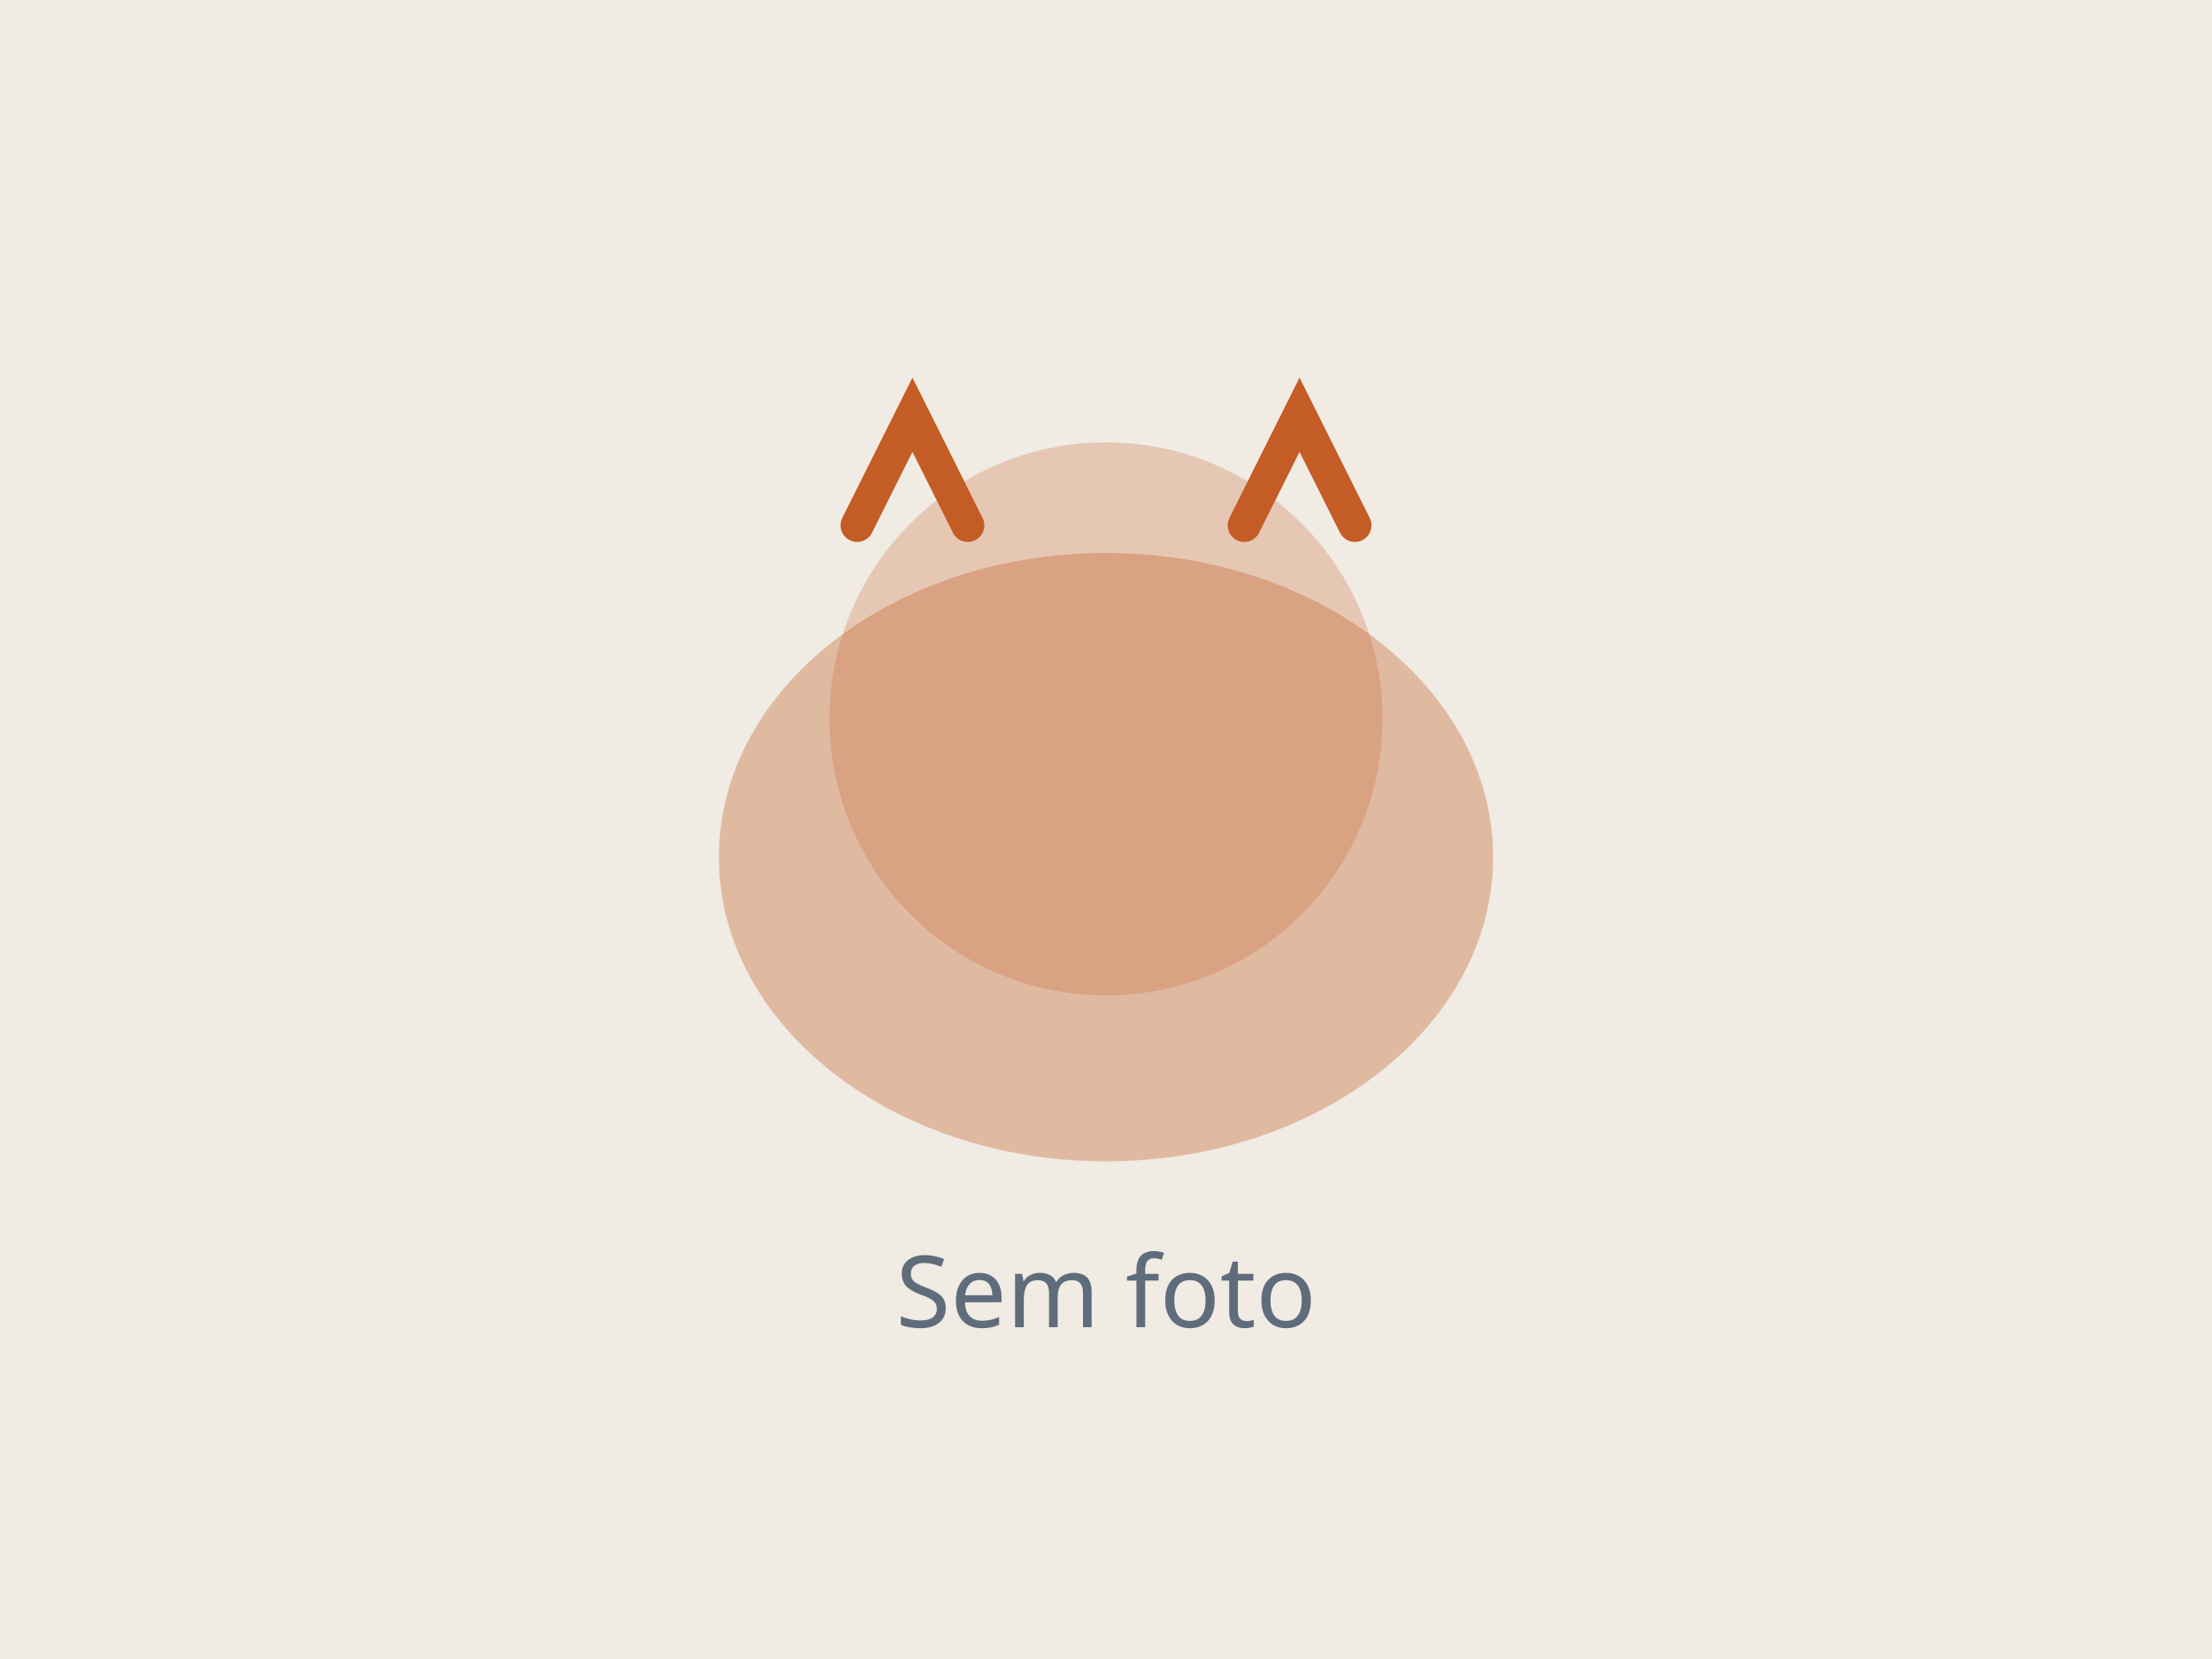
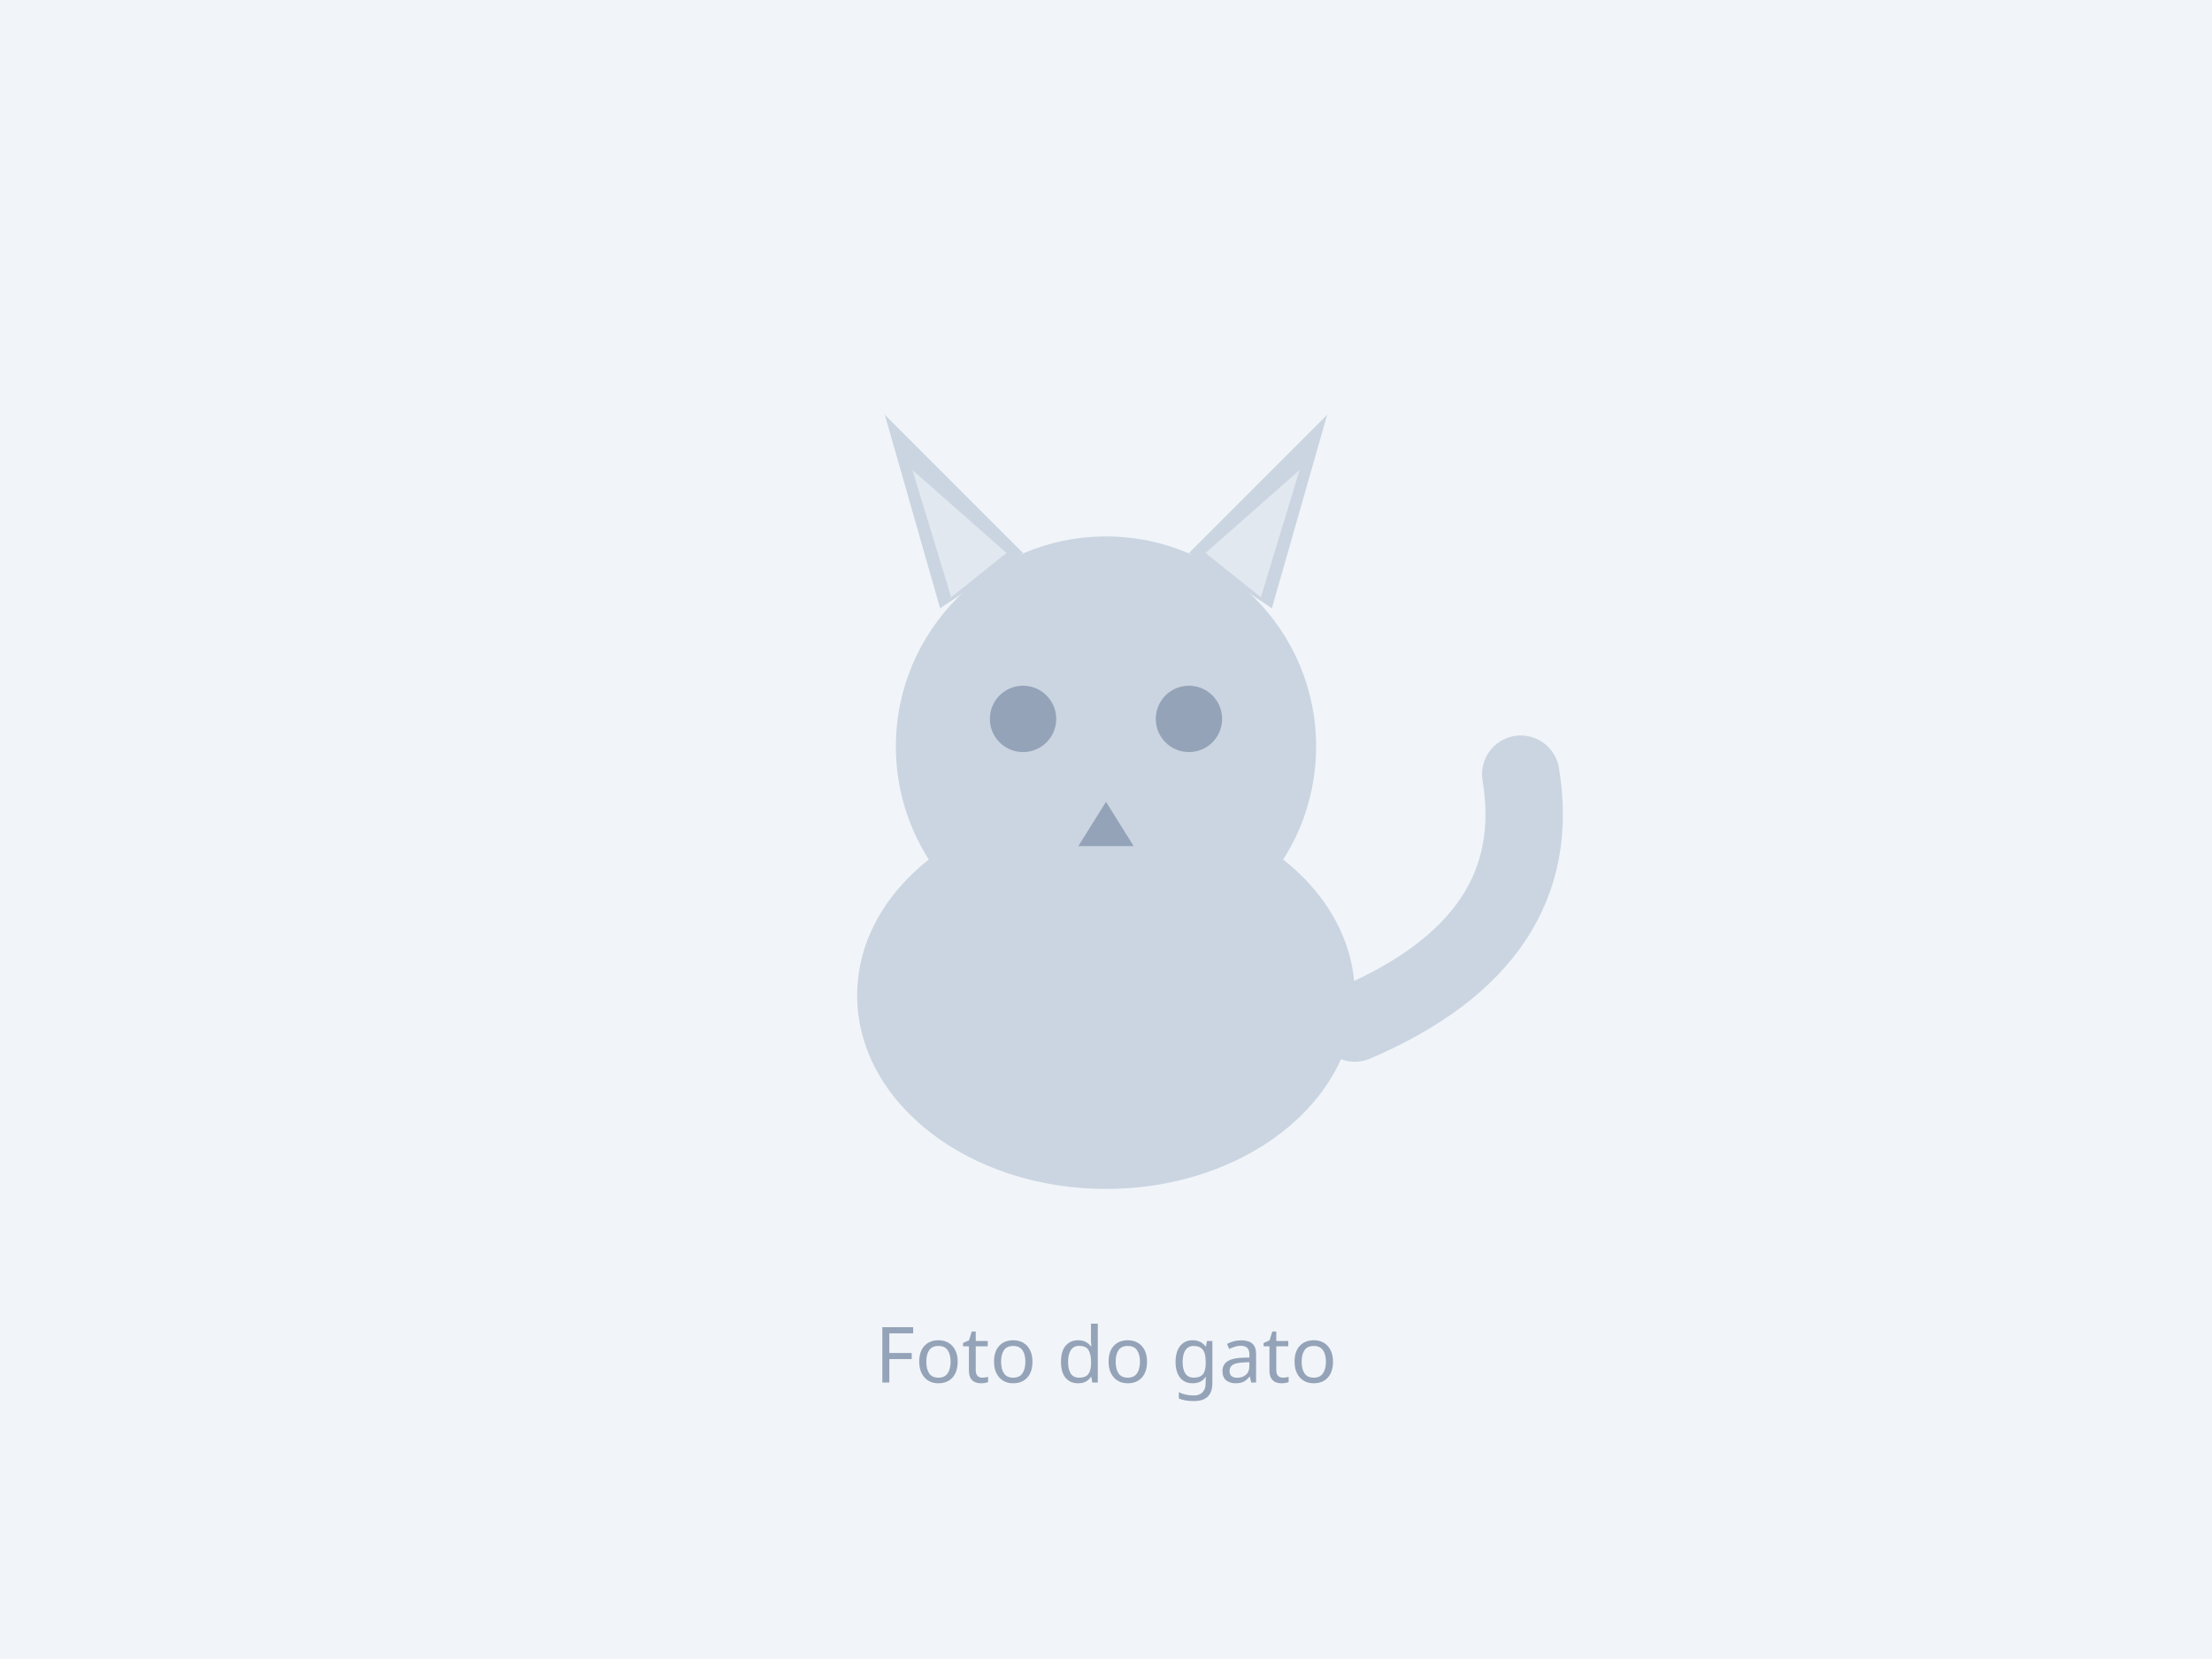
- <svg xmlns="http://www.w3.org/2000/svg" viewBox="0 0 400 300" role="img" aria-label="Sem foto">
-   <rect width="400" height="300" fill="#f0ebe3" />
-   <circle cx="200" cy="130" r="50" fill="#c45c26" opacity="0.25" />
-   <path d="M155 95 L165 75 L175 95 M225 95 L235 75 L245 95" stroke="#c45c26" stroke-width="6" fill="none" stroke-linecap="round" />
-   <ellipse cx="200" cy="155" rx="70" ry="55" fill="#c45c26" opacity="0.35" />
-   <text x="200" y="240" text-anchor="middle" font-family="system-ui,sans-serif" font-size="18" fill="#5f6c7b">Sem foto</text>
+ <svg xmlns="http://www.w3.org/2000/svg" viewBox="0 0 400 300" fill="none">
+   <rect width="400" height="300" fill="#F1F5F9" />
+   <g transform="translate(200, 150)">
+     <ellipse cx="0" cy="30" rx="45" ry="35" fill="#CBD5E1" />
+     <circle cx="0" cy="-15" r="38" fill="#CBD5E1" />
+     <path d="M-30 -40 L-40 -75 L-15 -50 Z" fill="#CBD5E1" />
+     <path d="M30 -40 L40 -75 L15 -50 Z" fill="#CBD5E1" />
+     <path d="M-28 -42 L-35 -65 L-18 -50 Z" fill="#E2E8F0" />
+     <path d="M28 -42 L35 -65 L18 -50 Z" fill="#E2E8F0" />
+     <circle cx="-15" cy="-20" r="6" fill="#94A3B8" />
+     <circle cx="15" cy="-20" r="6" fill="#94A3B8" />
+     <path d="M0 -5 L-5 3 L5 3 Z" fill="#94A3B8" />
+     <path d="M45 35 Q80 20 75 -10" stroke="#CBD5E1" stroke-width="14" fill="none" stroke-linecap="round" />
+   </g>
+   <text x="200" y="250" text-anchor="middle" fill="#94A3B8" font-family="system-ui" font-size="14" font-weight="500">Foto do gato</text>
</svg>
